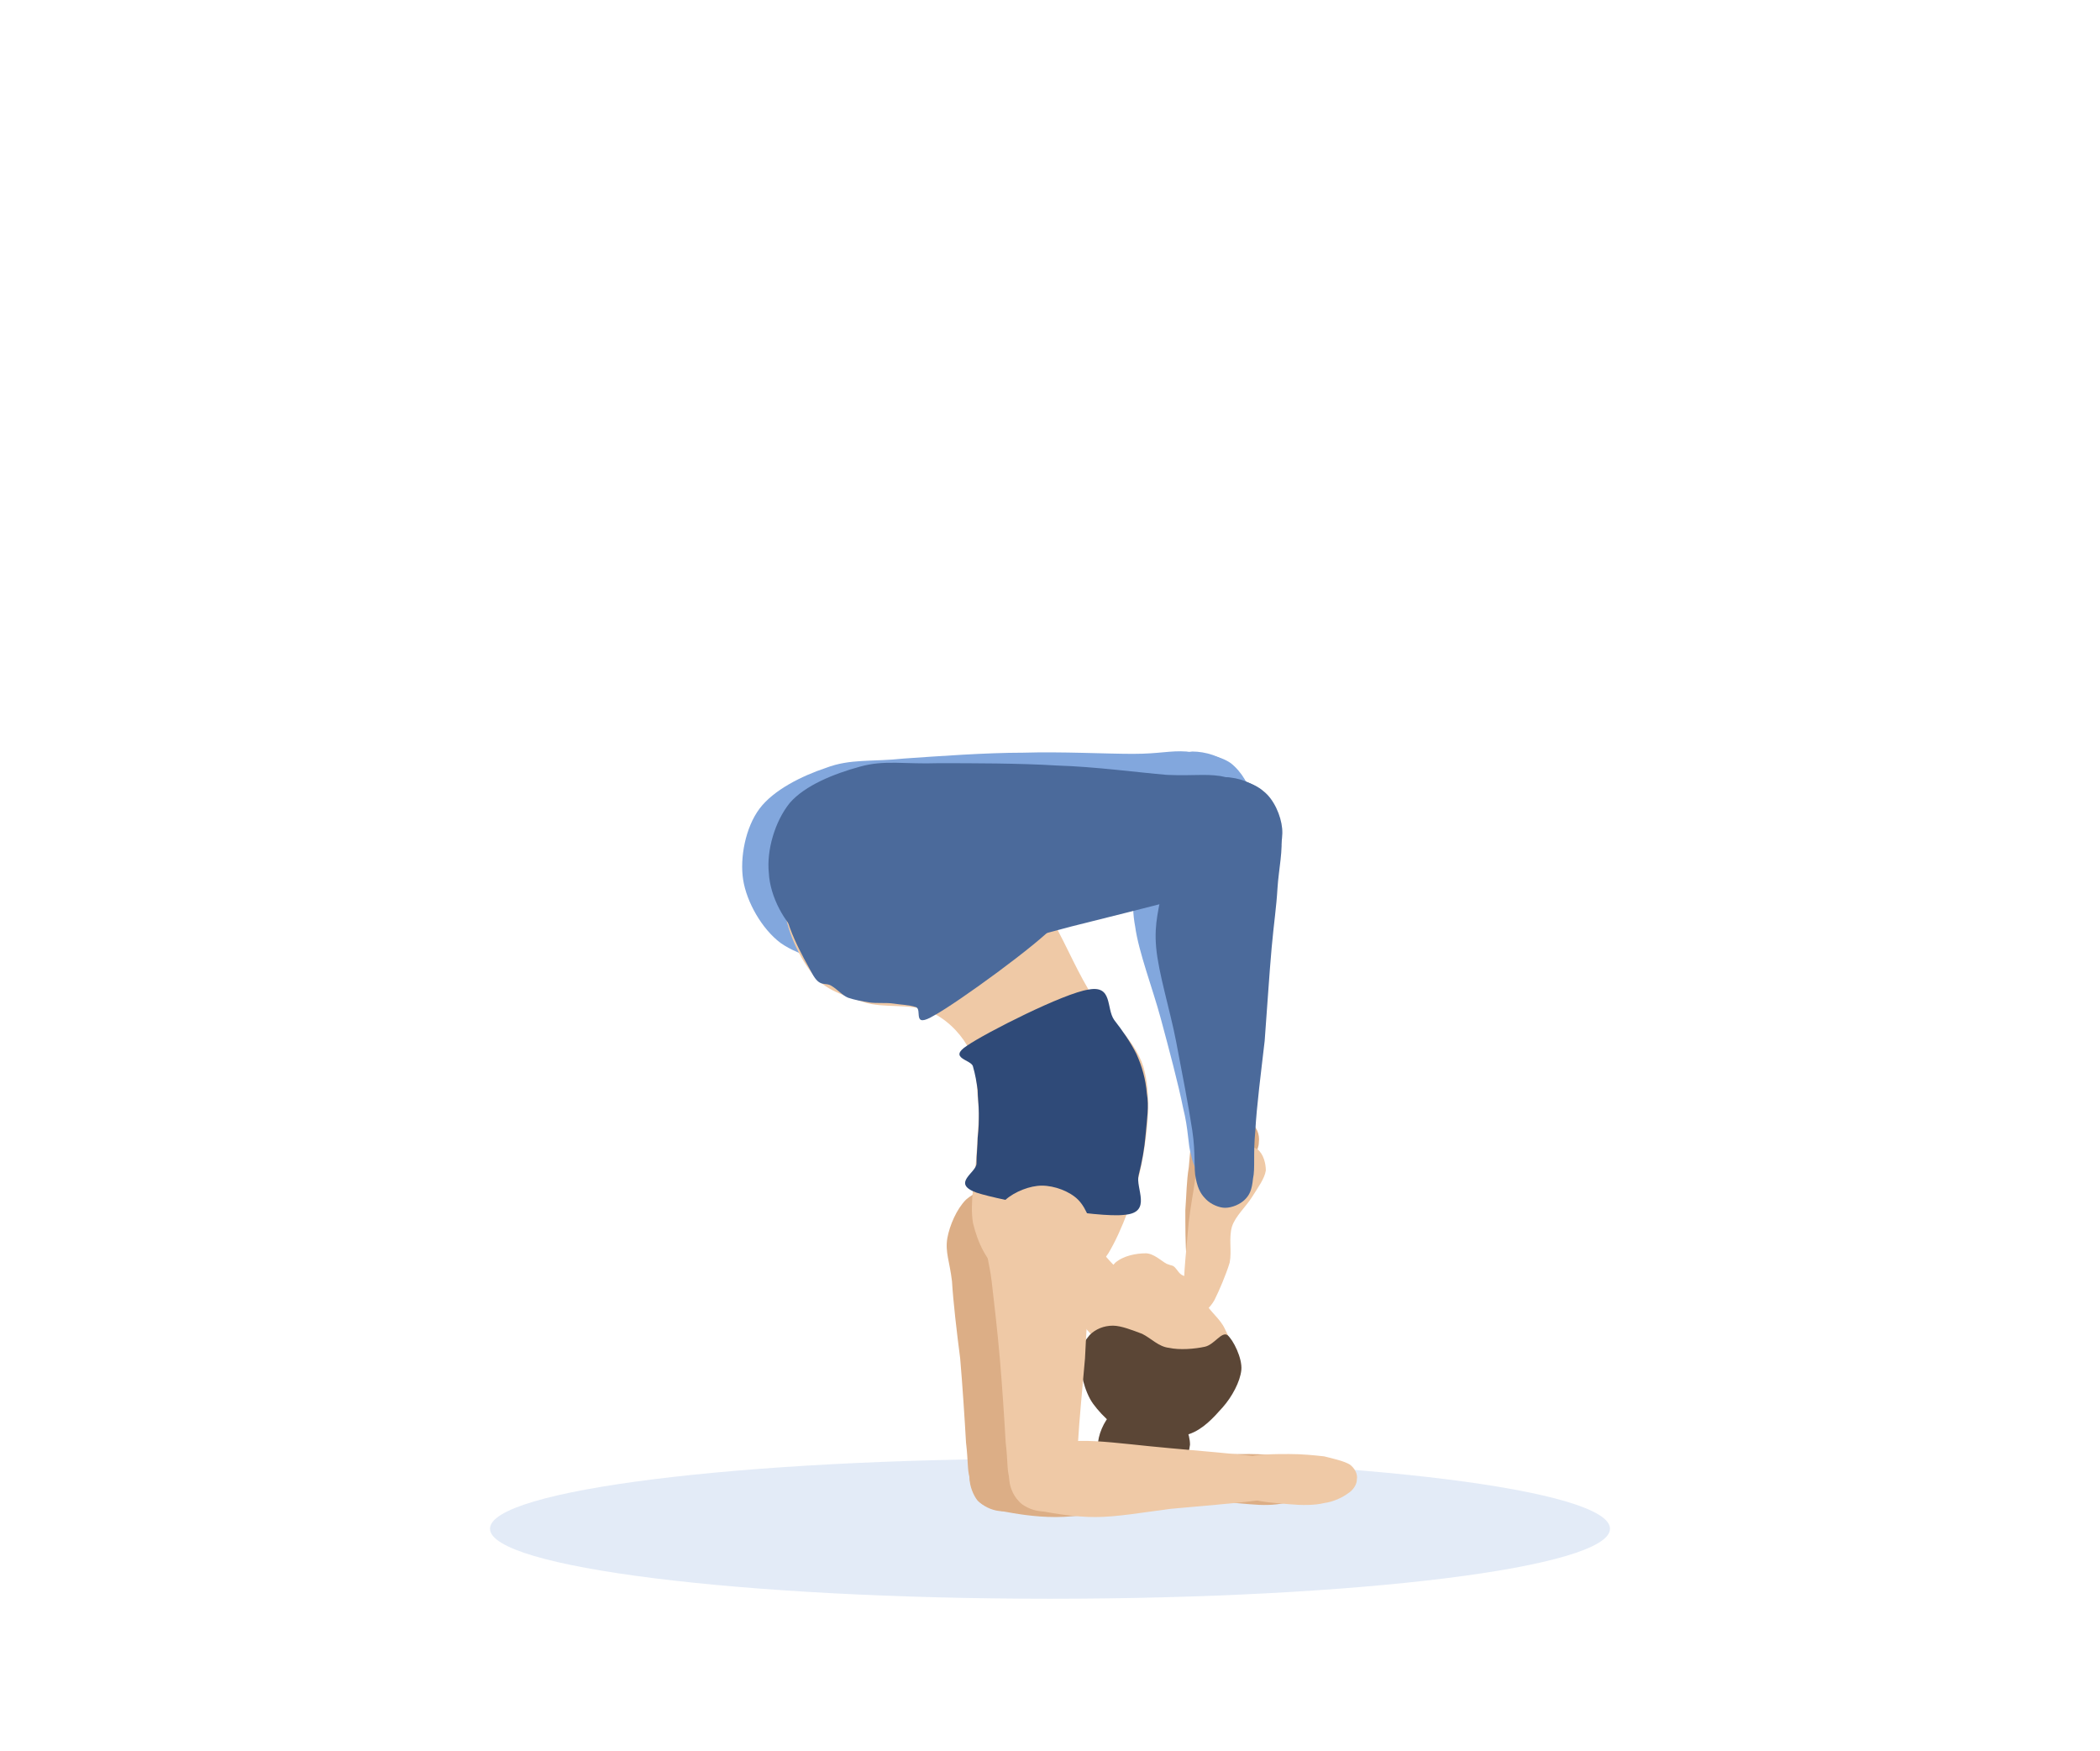
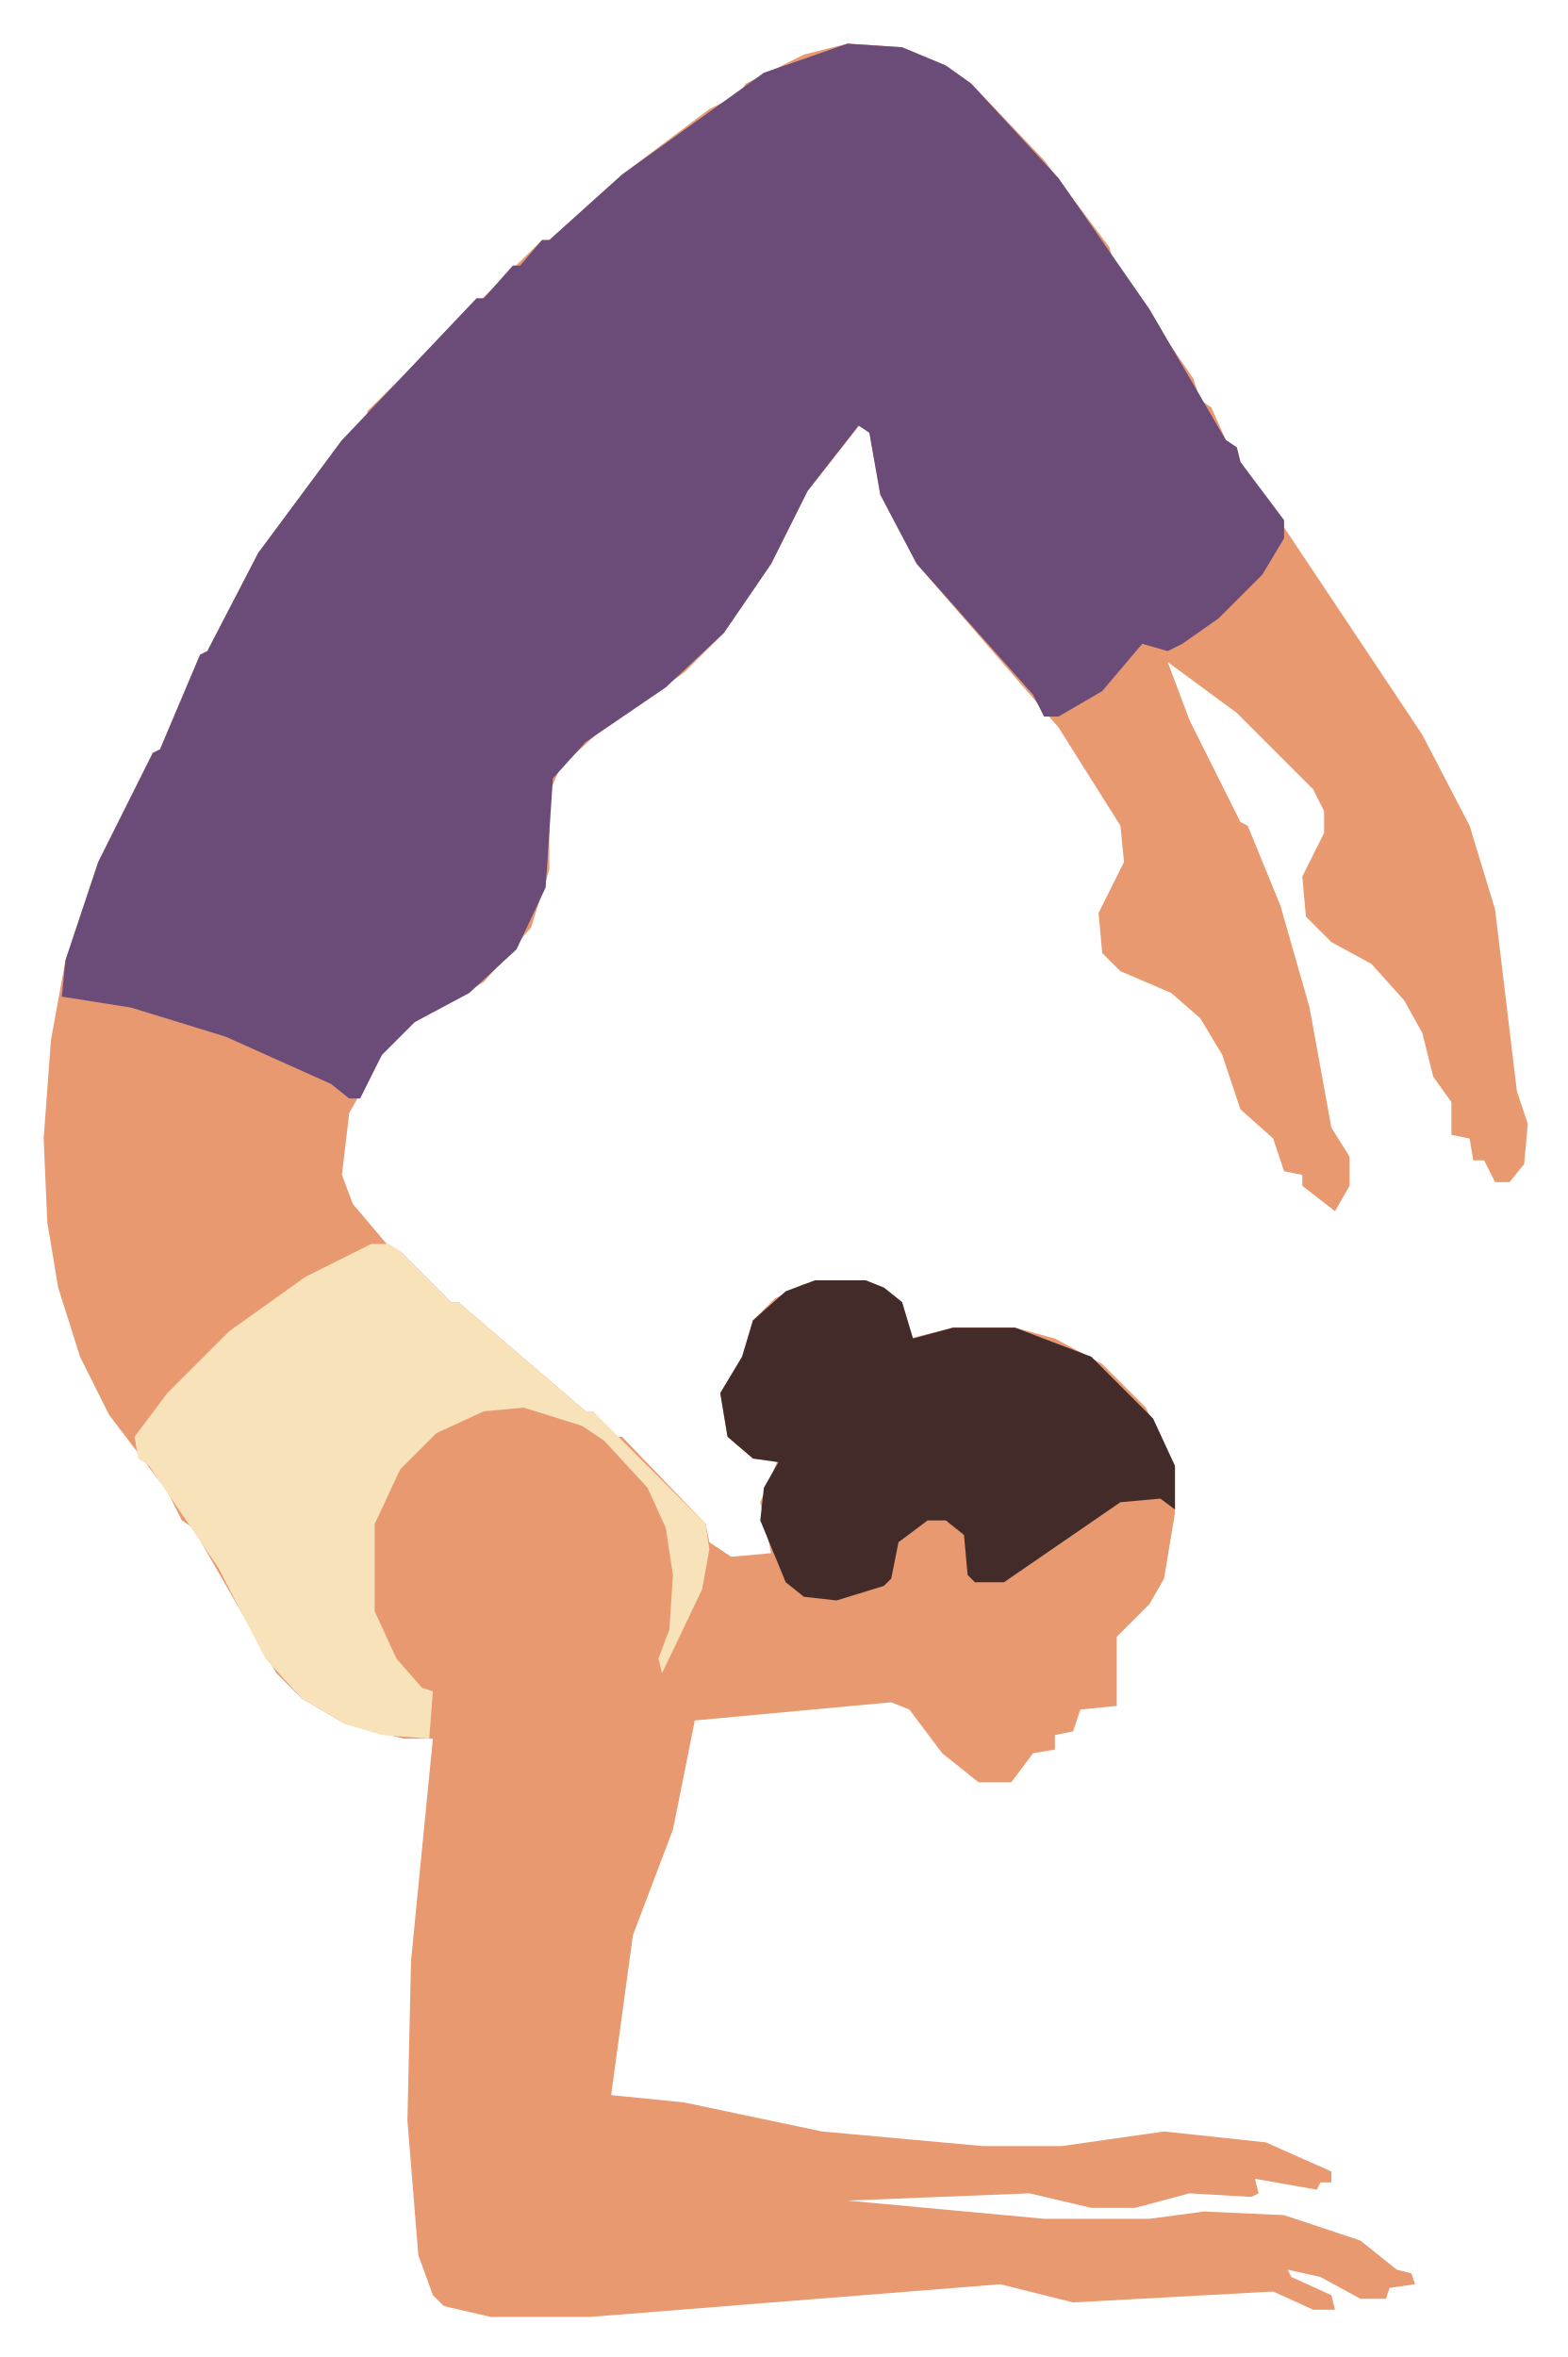
- <svg xmlns="http://www.w3.org/2000/svg" viewBox="0 0 180 150" width="180" height="150">
-   <ellipse cx="90" cy="131" rx="48" ry="6" fill="#e3ebf7" />
-   <path d="M103.5 128.3C104.2 128.7 106 128.8 107.1 128.9C108.2 129 109.2 129 110.1 128.8C110.9 128.7 111.6 128.3 112.1 128C112.6 127.7 112.9 127.2 112.9 126.8C112.9 126.3 112.7 125.8 112.2 125.5C111.8 125.2 110.9 125 110.1 124.8C109.2 124.7 108.2 124.6 107.1 124.6C106 124.6 104.2 124.6 103.5 124.9C102.7 125.3 102.7 126.1 102.7 126.6C102.7 127.2 102.7 128 103.5 128.3Z" fill="#dcae86" />
-   <path d="M85.9 123.8C87 123.6 88.6 123.4 90.5 123.5C92.3 123.6 94.6 123.9 96.8 124.1C99.1 124.3 102.7 124.6 104.1 124.8C105.6 125 105.2 125 105.5 125.3C105.8 125.7 106.1 126.2 106.1 126.6C106.1 127.1 105.8 127.6 105.5 127.9C105.2 128.3 105.6 128.3 104.1 128.6C102.7 128.8 99.1 129.1 96.8 129.3C94.6 129.6 92.3 130 90.5 130C88.6 130 87 129.7 85.9 129.5C84.8 129.2 84.3 129.1 83.8 128.6C83.4 128.1 83.1 127.3 83.1 126.6C83.1 126 83.4 125.2 83.8 124.7C84.3 124.2 84.8 124 85.9 123.8Z" fill="#dcae86" />
-   <path d="M90.3 106.1C90.5 107.3 90.1 108.1 90 109.8C89.9 111.5 89.7 114.1 89.5 116.4C89.4 118.7 89.1 121.8 89 123.6C88.8 125.3 88.9 125.8 88.8 126.6C88.6 127.5 88.3 128.2 87.8 128.7C87.4 129.2 86.5 129.5 85.9 129.5C85.3 129.5 84.4 129.2 84 128.7C83.5 128.2 83.2 127.5 83.1 126.6C82.9 125.8 83 125.3 82.8 123.6C82.7 121.8 82.5 118.7 82.3 116.4C82 114.1 81.7 111.5 81.6 109.8C81.4 108.1 81 107.3 81.2 106.1C81.4 105 82 103.6 82.8 102.8C83.6 102.1 84.9 101.6 85.9 101.6C86.9 101.6 88.3 102.1 89 102.8C89.7 103.6 90.2 105 90.3 106.1Z" fill="#dcae86" />
-   <path d="M102.5 96.6C102.1 97.3 102 98.8 101.9 100C101.7 101.2 101.7 102.4 101.6 103.7C101.6 105 101.6 106.7 101.7 107.7C101.7 108.8 101.8 109.5 102.1 110C102.3 110.5 102.7 110.7 103.1 110.5C103.5 110.4 104 110 104.3 109.2C104.7 108.4 105.2 107 105.4 106C105.6 104.9 105.2 103.8 105.4 102.9C105.7 101.9 106.5 101.1 106.9 100.2C107.3 99.4 107.9 98.6 107.9 97.9C108 97.2 107.7 96.5 107.1 96.1C106.6 95.8 105.3 95.7 104.5 95.7C103.7 95.8 102.9 95.9 102.5 96.6Z" fill="#dcae86" />
-   <path d="M70.8 65.8C72.9 65 74.7 65.3 77.5 65C80.4 64.8 84.5 64.5 87.7 64.5C91 64.4 94.8 64.6 97.1 64.6C99.4 64.6 100.3 64.3 101.7 64.4C103.1 64.6 104.5 64.7 105.5 65.4C106.4 66.1 107.2 67.4 107.3 68.5C107.5 69.6 107.2 71.1 106.5 72C105.8 72.9 104.6 73.6 103.3 74.1C102 74.7 101 74.6 98.8 75.3C96.6 76 93 77.2 89.9 78.2C86.8 79.2 82.9 80.6 80.1 81.4C77.4 82.1 75.7 82.7 73.5 82.6C71.3 82.6 68.6 82 66.9 80.8C65.3 79.6 64 77.3 63.7 75.4C63.4 73.5 63.9 70.9 65.1 69.3C66.3 67.7 68.7 66.5 70.8 65.8Z" fill="#82a7dd" />
-   <path d="M107.3 68.9C107.6 70.3 107.3 72.1 107.3 73.7C107.3 75.3 107.2 76.6 107.2 78.8C107.1 80.9 107.1 84.2 107 86.8C107 89.4 106.8 92.5 106.8 94.5C106.8 96.5 107 97.7 107 98.7C106.9 99.7 106.7 100 106.4 100.5C106 100.9 105.3 101.2 104.7 101.3C104.2 101.3 103.5 101.1 103 100.7C102.6 100.3 102.3 100 102.1 99C101.8 98 101.9 96.9 101.4 94.9C101 92.9 100.2 89.9 99.5 87.3C98.8 84.7 97.6 81.6 97.3 79.4C96.9 77.3 97.3 76 97.4 74.4C97.4 72.7 97.4 71 97.6 69.6C97.9 68.2 98.2 66.9 99 66C99.7 65.2 101.1 64.5 102.2 64.4C103.3 64.4 104.7 64.8 105.5 65.6C106.4 66.3 107 67.6 107.3 68.9Z" fill="#82a7dd" />
-   <path d="M78.2 66.6C80.8 66.9 83.1 69.8 85.1 71.7C87 73.6 88.4 76 89.8 78.2C91.1 80.3 92 82.6 93.3 84.8C94.7 87 97.2 88.9 98 91.4C98.7 93.8 98.4 96.8 97.9 99.5C97.4 102.2 96.1 105.6 95 107.4C93.8 109.2 92.6 110 91.1 110.3C89.5 110.5 87.1 110 85.9 109.1C84.6 108.2 83.8 106.5 83.4 104.8C83.1 103.1 83.6 100.7 83.7 98.9C83.8 97.1 84 95.5 83.8 94C83.7 92.4 83.6 90.8 82.9 89.6C82.2 88.4 81 87.2 79.5 86.6C78 86 75.7 86.4 74.1 85.9C72.4 85.3 70.7 84.9 69.6 83.4C68.4 81.9 67.1 79.1 67.2 76.9C67.2 74.6 68 71.6 69.9 69.9C71.7 68.2 75.7 66.3 78.2 66.6Z" fill="#efc9a6" />
-   <path d="M78.2 66.6C80.1 66.3 80 67.7 80.9 68.3C81.7 68.9 82.6 69.4 83.4 70.1C84.1 70.7 84.8 71.5 85.5 72.2C86.2 72.9 86.8 73.7 87.3 74.5C87.9 75.3 88.4 76.1 88.9 76.9C89.5 77.6 91.9 77.5 90.5 79.2C89 80.9 82.1 85.9 80.1 87C78.1 88.2 79.1 86.5 78.5 86.3C77.9 86.1 77.2 86.1 76.6 86C75.9 85.9 75.2 86 74.5 85.9C73.9 85.8 73.3 85.7 72.7 85.5C72.2 85.3 71.8 84.8 71.3 84.5C70.7 84.1 70.3 84.7 69.6 83.4C68.9 82.1 67.1 79.1 67.2 76.9C67.2 74.6 68 71.6 69.9 69.9C71.7 68.2 76.4 66.9 78.2 66.6Z" fill="#4b6a9b" />
-   <path d="M93.3 84.8C95.4 84.4 94.8 86.4 95.5 87.4C96.2 88.3 96.9 89.3 97.4 90.3C97.9 91.4 98.2 92.5 98.3 93.7C98.5 94.8 98.3 96 98.2 97.2C98.1 98.4 97.9 99.5 97.6 100.7C97.3 101.8 98.8 103.9 96.4 104.1C94.1 104.4 85.8 102.9 83.7 102.2C81.5 101.4 83.7 100.5 83.7 99.7C83.7 98.9 83.8 98.2 83.8 97.5C83.9 96.7 83.9 96 83.9 95.4C83.9 94.7 83.8 94 83.8 93.4C83.7 92.7 83.6 92.1 83.4 91.4C83.3 90.8 81.2 90.7 82.9 89.6C84.5 88.5 91.2 85.1 93.3 84.8Z" fill="#2f4a78" />
-   <path d="M91.7 103.7C92.7 104.5 93.7 106.5 94.9 107.8C96 109.1 97.8 110.4 98.6 111.4C99.3 112.3 99.4 112.8 99.4 113.5C99.4 114.1 99 114.9 98.6 115.4C98.1 115.8 97.3 116.2 96.7 116.2C96 116.2 95.5 116.1 94.6 115.4C93.6 114.6 92.3 112.8 91 111.7C89.7 110.5 87.7 109.5 86.9 108.5C86.1 107.6 85.9 106.8 85.9 106C85.9 105.2 86.4 104.2 86.9 103.7C87.5 103.2 88.4 102.7 89.2 102.7C90 102.7 90.8 102.9 91.7 103.7Z" fill="#efc9a6" />
-   <path d="M100.8 121C101.5 121.7 102 122.9 102 123.8C101.9 124.7 101.4 125.9 100.8 126.6C100.1 127.3 98.9 127.8 98 127.8C97 127.8 95.9 127.3 95.2 126.7C94.6 126 94.1 124.8 94.1 123.9C94.1 123 94.6 121.8 95.3 121.1C96 120.4 97.2 119.9 98.1 119.9C99 119.9 100.2 120.4 100.8 121Z" fill="#5b4636" />
-   <path d="M103.8 120.6C105.1 119.7 105.6 118.3 105.8 117.2C106 116 105.5 114.9 105 113.9C104.6 113 103.7 112.4 103.3 111.6C103 110.8 103 109.7 102.7 109.3C102.4 109 101.7 109.5 101.4 109.3C101.1 109.2 100.9 108.8 100.7 108.6C100.5 108.4 100.5 108.5 100 108.3C99.6 108.1 98.9 107.4 98.2 107.4C97.4 107.4 96.3 107.6 95.6 108.2C95 108.8 94.5 109.9 94.3 110.8C94.1 111.7 94.6 112.4 94.3 113.4C94.1 114.3 92.8 115.5 92.7 116.6C92.7 117.7 93.1 119.1 94 120.1C94.9 121.1 96.7 122.5 98.3 122.6C100 122.6 102.6 121.5 103.8 120.6Z" fill="#efc9a6" />
-   <path d="M105.2 114.4C104.7 114.1 104.1 115.2 103.3 115.4C102.4 115.6 101.1 115.7 100.2 115.5C99.3 115.4 98.7 114.7 97.9 114.3C97.1 114 96.1 113.6 95.4 113.6C94.6 113.6 93.9 113.9 93.4 114.4C93 114.9 92.5 115.5 92.5 116.4C92.6 117.4 92.9 119.2 93.7 120.3C94.5 121.4 96 122.8 97.4 123.2C98.8 123.6 100.7 123.3 101.9 122.9C103.1 122.5 104 121.5 104.8 120.6C105.6 119.7 106.3 118.4 106.4 117.4C106.5 116.4 105.7 114.8 105.2 114.4Z" fill="#5b4636" />
-   <path d="M103.1 98.6C102.6 99.3 102.5 100.8 102.3 102C102.1 103.2 101.9 104.4 101.8 105.7C101.7 107 101.5 108.7 101.5 109.7C101.5 110.8 101.6 111.5 101.8 112C102 112.5 102.4 112.7 102.8 112.6C103.2 112.5 103.7 112.1 104.1 111.4C104.5 110.6 105.1 109.2 105.4 108.2C105.6 107.2 105.3 106.1 105.6 105.1C105.9 104.2 106.8 103.4 107.3 102.6C107.8 101.8 108.4 101 108.5 100.3C108.5 99.7 108.3 98.9 107.8 98.5C107.2 98.1 106 97.9 105.2 97.9C104.4 98 103.6 98 103.1 98.6Z" fill="#efc9a6" />
-   <path d="M73.7 65.7C75.8 65.1 77.6 65.5 80.4 65.4C83.3 65.4 87.4 65.4 90.6 65.6C93.9 65.7 97.6 66.2 100 66.4C102.3 66.5 103.2 66.3 104.6 66.5C106 66.8 107.4 67 108.3 67.8C109.2 68.5 109.8 69.9 109.9 71C110 72.1 109.6 73.5 108.9 74.4C108.1 75.3 106.8 75.8 105.5 76.3C104.2 76.7 103.2 76.6 100.9 77.1C98.6 77.7 95 78.6 91.8 79.4C88.7 80.2 84.7 81.4 81.9 81.9C79.1 82.5 77.3 83 75.1 82.7C73 82.5 70.3 81.7 68.8 80.4C67.2 79.1 66 76.8 65.9 74.8C65.7 72.9 66.4 70.4 67.7 68.8C69 67.3 71.5 66.3 73.7 65.7Z" fill="#4b6a9b" />
-   <path d="M109.8 71.4C110 72.8 109.6 74.5 109.5 76.1C109.4 77.8 109.2 79 109 81.2C108.8 83.4 108.6 86.6 108.4 89.2C108.1 91.8 107.7 94.9 107.6 96.9C107.4 98.9 107.6 100.1 107.4 101C107.3 102 107.1 102.4 106.7 102.8C106.3 103.2 105.6 103.5 105 103.5C104.5 103.5 103.8 103.2 103.4 102.8C103 102.4 102.7 102 102.5 101C102.3 100.1 102.5 98.9 102.2 96.9C101.9 94.9 101.3 91.8 100.8 89.2C100.3 86.6 99.3 83.4 99.1 81.2C98.9 79 99.4 77.8 99.6 76.1C99.7 74.5 99.8 72.8 100.1 71.4C100.5 70 100.9 68.7 101.8 67.9C102.6 67.1 104 66.6 105 66.6C106.1 66.6 107.5 67.1 108.3 67.9C109.1 68.7 109.6 70 109.8 71.4Z" fill="#4b6a9b" />
-   <path d="M106.9 128.3C107.6 128.7 109.4 128.8 110.5 128.9C111.6 129 112.7 129 113.5 128.8C114.3 128.7 115.1 128.3 115.5 128C116 127.7 116.3 127.2 116.3 126.8C116.4 126.3 116.1 125.8 115.7 125.5C115.2 125.2 114.3 125 113.5 124.8C112.6 124.7 111.6 124.6 110.5 124.6C109.4 124.6 107.6 124.6 106.9 124.9C106.1 125.3 106.1 126.1 106.1 126.6C106.1 127.2 106.1 128 106.9 128.3Z" fill="#efc9a6" />
-   <path d="M89.3 123.8C90.4 123.6 92.1 123.4 93.9 123.5C95.7 123.6 98 123.9 100.3 124.1C102.5 124.3 106.1 124.6 107.6 124.8C109 125 108.6 125 108.9 125.3C109.3 125.7 109.5 126.2 109.5 126.6C109.5 127.1 109.3 127.6 108.9 127.9C108.6 128.3 109 128.3 107.6 128.6C106.1 128.8 102.5 129.1 100.3 129.3C98 129.6 95.7 130 93.9 130C92.1 130 90.4 129.7 89.3 129.5C88.2 129.2 87.7 129.1 87.3 128.6C86.8 128.1 86.5 127.3 86.5 126.6C86.5 126 86.8 125.2 87.3 124.7C87.7 124.2 88.2 124 89.3 123.8Z" fill="#efc9a6" />
-   <path d="M93.8 106.1C93.9 107.3 93.6 108.1 93.4 109.8C93.3 111.5 93.1 114.1 93 116.4C92.8 118.7 92.5 121.8 92.4 123.6C92.3 125.3 92.4 125.8 92.2 126.6C92 127.5 91.7 128.2 91.3 128.7C90.8 129.2 90 129.5 89.3 129.5C88.7 129.5 87.9 129.2 87.4 128.7C86.9 128.2 86.7 127.5 86.5 126.6C86.3 125.8 86.4 125.3 86.2 123.6C86.1 121.8 85.9 118.7 85.7 116.4C85.5 114.1 85.2 111.5 85 109.8C84.8 108.1 84.4 107.3 84.6 106.1C84.9 105 85.4 103.6 86.2 102.8C87 102.1 88.3 101.6 89.3 101.6C90.4 101.6 91.7 102.1 92.4 102.8C93.2 103.6 93.6 105 93.8 106.1Z" fill="#efc9a6" />
+ <svg xmlns="http://www.w3.org/2000/svg" viewBox="171 21 431 648" width="431" height="648" role="img" aria-labelledby="title desc">
+   <path d="M 404 33 L 419 34 L 431 39 L 438 44 L 458 65 L 476 89 L 477 93 L 499 125 L 501 131 L 504 133 L 508 142 L 511 144 L 512 148 L 562 223 L 575 248 L 582 271 L 588 321 L 591 330 L 590 341 L 586 346 L 582 346 L 579 340 L 576 340 L 575 334 L 570 333 L 570 324 L 565 317 L 562 305 L 557 296 L 548 286 L 537 280 L 530 273 L 529 262 L 535 250 L 535 244 L 532 238 L 511 217 L 492 203 L 498 219 L 512 247 L 514 248 L 523 270 L 531 298 L 537 331 L 542 339 L 542 347 L 538 354 L 529 347 L 529 344 L 524 343 L 521 334 L 512 326 L 507 311 L 501 301 L 493 294 L 479 288 L 474 283 L 473 272 L 480 258 L 479 248 L 462 221 L 423 176 L 413 157 L 410 140 L 408 137 L 393 156 L 383 176 L 370 195 L 359 206 L 337 221 L 325 232 L 322 239 L 322 260 L 317 276 L 304 291 L 285 302 L 276 311 L 267 327 L 265 344 L 268 352 L 279 365 L 281 365 L 295 379 L 297 379 L 332 409 L 334 409 L 340 416 L 342 416 L 365 440 L 366 445 L 372 449 L 383 448 L 380 434 L 385 422 L 378 422 L 371 416 L 369 404 L 375 394 L 378 384 L 384 378 L 392 374 L 409 373 L 414 375 L 419 379 L 421 389 L 433 386 L 450 386 L 461 389 L 474 396 L 486 408 L 494 424 L 494 437 L 491 455 L 487 462 L 478 471 L 478 490 L 468 491 L 466 497 L 461 498 L 461 502 L 455 503 L 449 511 L 440 511 L 430 503 L 421 491 L 416 489 L 362 494 L 356 524 L 345 553 L 339 597 L 359 599 L 397 607 L 441 611 L 463 611 L 491 607 L 519 610 L 537 618 L 537 621 L 534 621 L 533 623 L 516 620 L 517 624 L 515 625 L 498 624 L 483 628 L 471 628 L 454 624 L 404 626 L 458 631 L 487 631 L 502 629 L 524 630 L 545 637 L 555 645 L 559 646 L 560 649 L 553 650 L 552 653 L 545 653 L 534 647 L 525 645 L 526 647 L 537 652 L 538 656 L 532 656 L 521 651 L 466 654 L 446 649 L 333 658 L 306 658 L 293 655 L 290 652 L 286 641 L 283 604 L 284 560 L 290 499 L 282 499 L 266 495 L 254 488 L 247 481 L 224 441 L 221 439 L 217 431 L 201 410 L 193 394 L 187 375 L 184 357 L 183 334 L 185 307 L 189 285 L 198 258 L 213 228 L 215 227 L 226 201 L 228 200 L 242 173 L 265 142 L 272 136 L 272 134 L 320 87 L 322 87 L 342 69 L 366 51 L 374 47 L 376 44 L 392 36 Z" fill="#e89970" fill-rule="evenodd" />
+   <path d="M 273 363 L 278 363 L 281 365 L 295 379 L 297 379 L 332 409 L 334 409 L 365 440 L 366 447 L 364 458 L 353 481 L 352 477 L 355 469 L 356 454 L 354 441 L 349 430 L 337 417 L 331 413 L 315 408 L 304 409 L 291 415 L 281 425 L 274 440 L 274 464 L 280 477 L 287 485 L 290 486 L 289 499 L 276 498 L 266 495 L 254 488 L 244 477 L 231 452 L 212 424 L 209 422 L 208 416 L 217 404 L 234 387 L 255 372 Z" fill="#f7e2b9" fill-rule="evenodd" />
+   <path d="M 404 33 L 419 34 L 431 39 L 438 44 L 462 70 L 487 106 L 508 142 L 511 144 L 512 148 L 524 164 L 524 169 L 518 179 L 506 191 L 496 198 L 492 200 L 485 198 L 474 211 L 462 218 L 458 218 L 455 212 L 423 176 L 413 157 L 410 140 L 407 138 L 393 156 L 383 176 L 370 195 L 354 210 L 332 225 L 323 235 L 321 265 L 313 282 L 300 294 L 285 302 L 276 311 L 270 323 L 267 323 L 262 319 L 233 306 L 207 298 L 188 295 L 189 285 L 198 258 L 213 228 L 215 227 L 226 201 L 228 200 L 242 173 L 265 142 L 302 103 L 304 103 L 312 94 L 314 94 L 320 87 L 322 87 L 342 69 L 381 41 Z" fill="#6b4b78" fill-rule="evenodd" />
+   <path d="M 395 373 L 409 373 L 414 375 L 419 379 L 422 389 L 433 386 L 450 386 L 471 394 L 488 411 L 494 424 L 494 436 L 490 433 L 479 434 L 447 456 L 439 456 L 437 454 L 436 443 L 431 439 L 426 439 L 418 445 L 416 455 L 414 457 L 401 461 L 392 460 L 387 456 L 380 439 L 381 430 L 385 423 L 378 422 L 371 416 L 369 404 L 375 394 L 378 384 L 387 376 Z" fill="#432b2a" fill-rule="evenodd" />
</svg>
